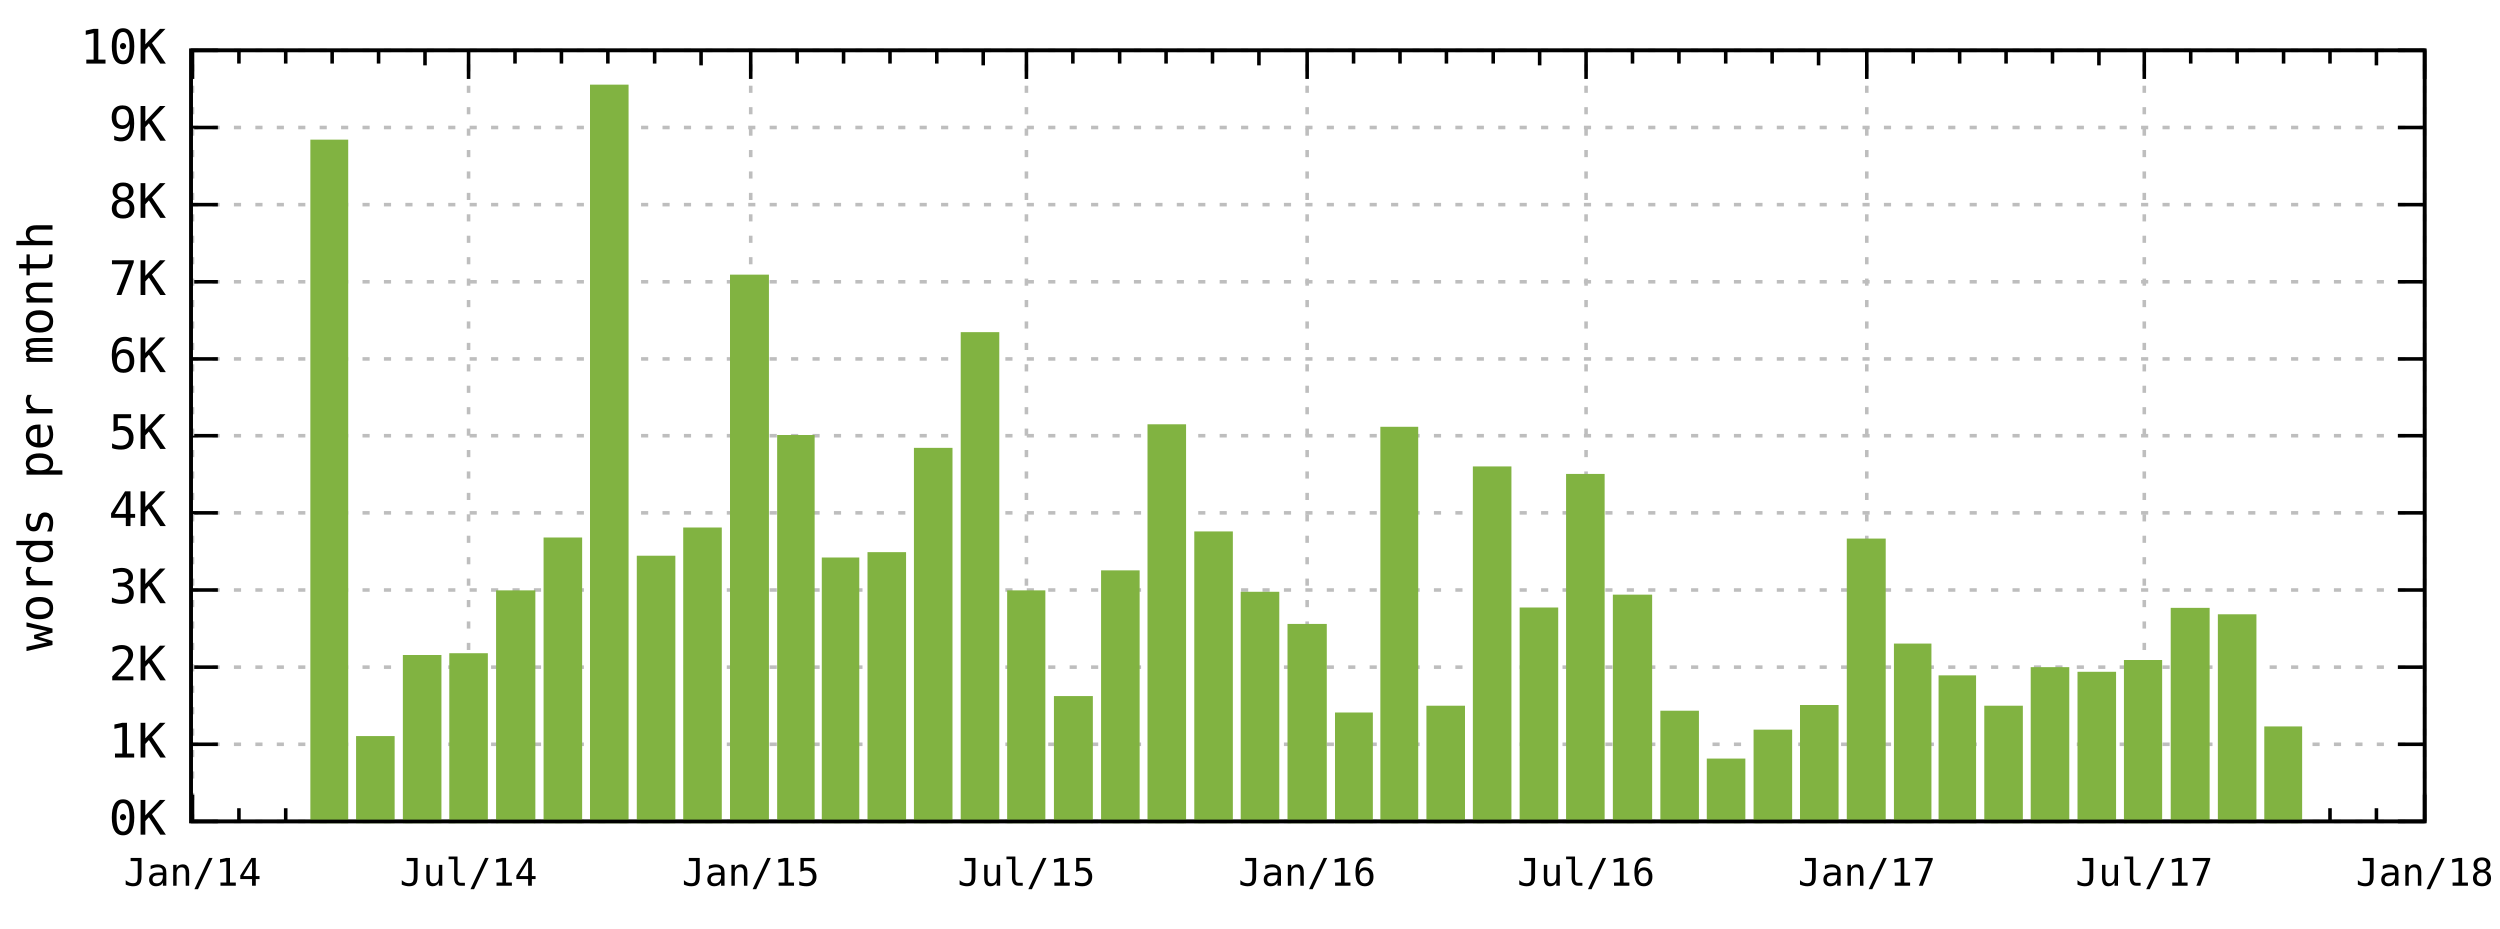
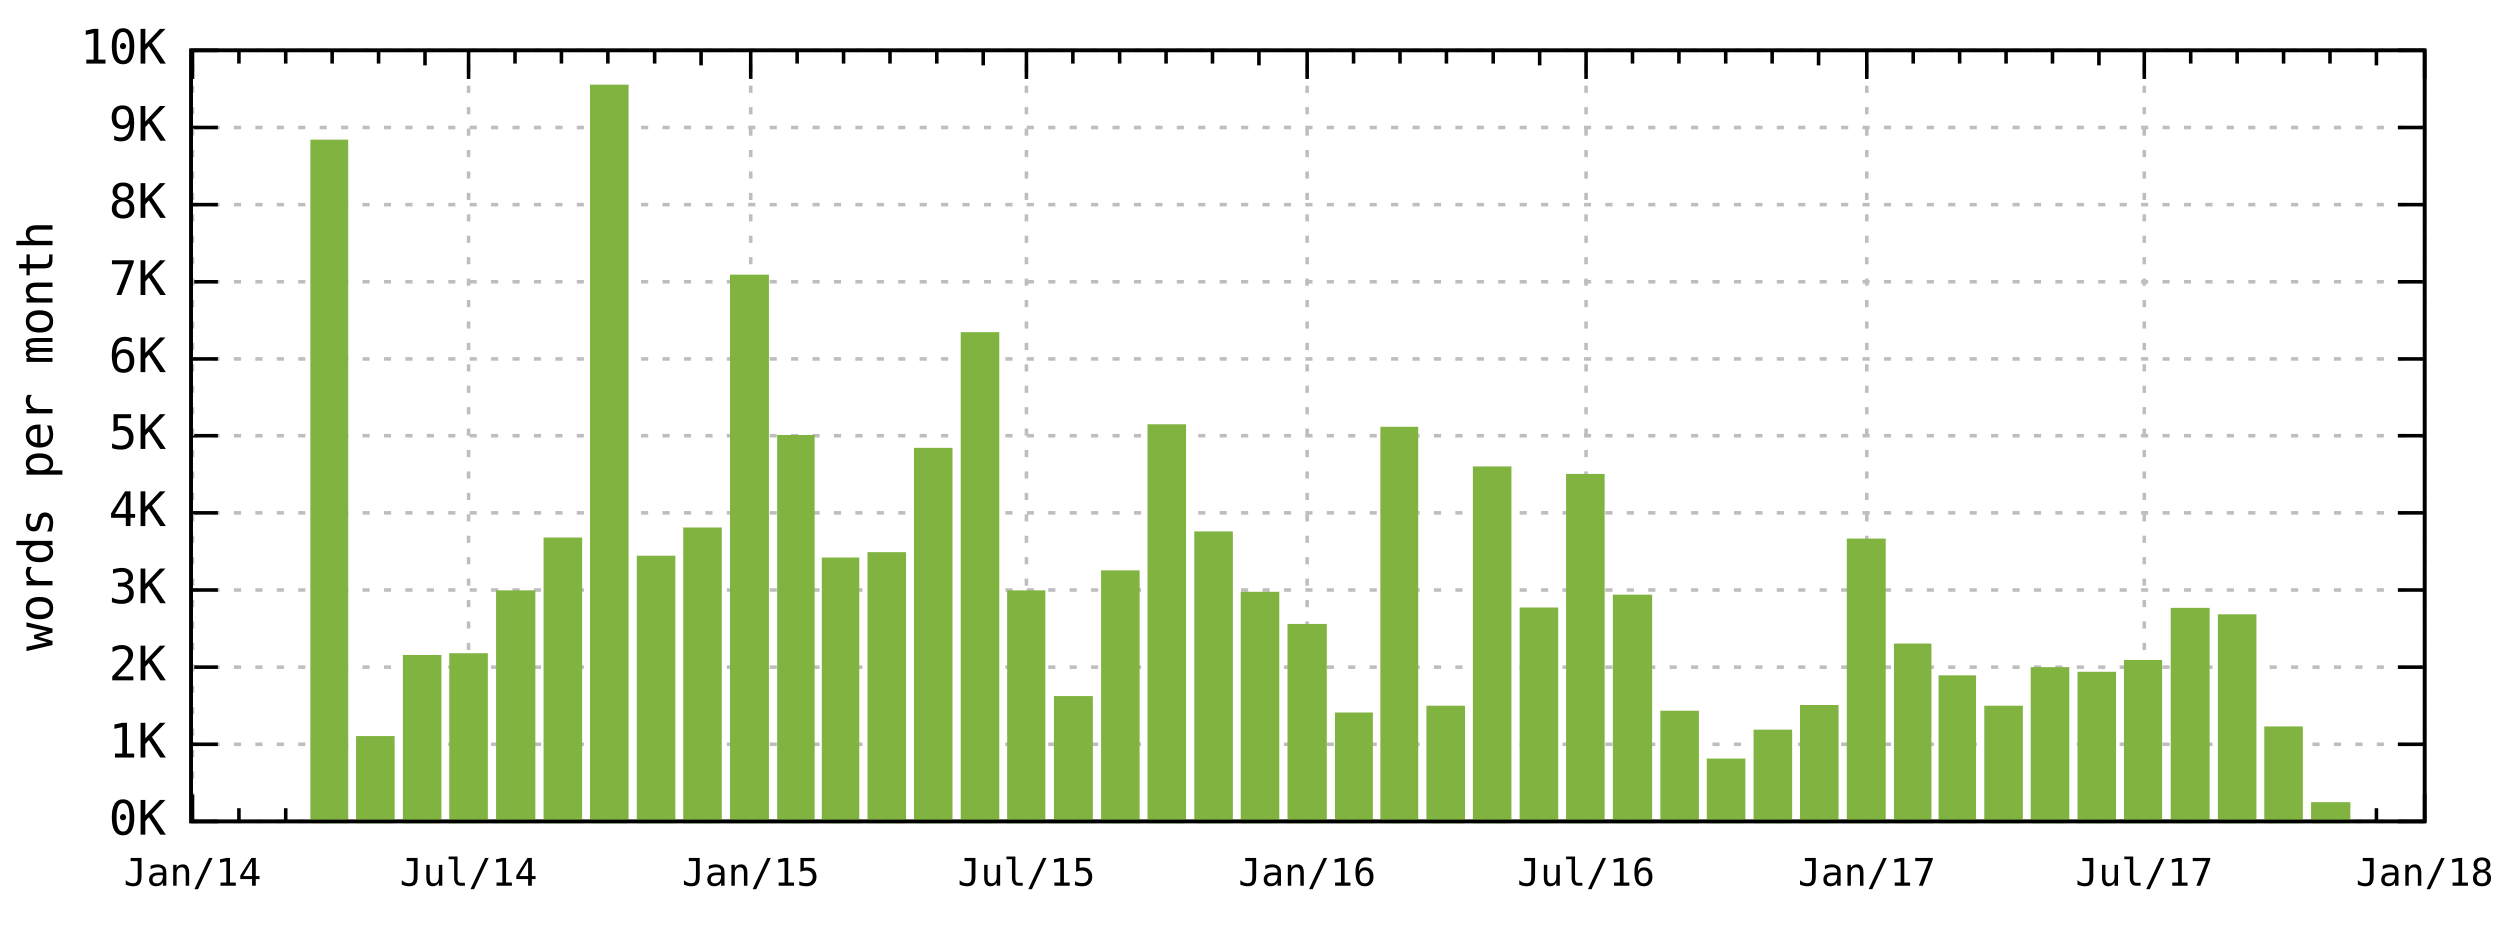
<svg xmlns="http://www.w3.org/2000/svg" xmlns:xlink="http://www.w3.org/1999/xlink" width="700" height="260" viewBox="0 0 700 260">
  <g id="gnuplot_canvas">
    <rect x="0" y="0" width="700" height="260" fill="none" />
    <defs>
      <circle id="gpDot" r="0.5" stroke-width="0.5" />
      <path id="gpPt0" stroke-width="0.267" stroke="currentColor" d="M-1,0 h2 M0,-1 v2" />
      <path id="gpPt1" stroke-width="0.267" stroke="currentColor" d="M-1,-1 L1,1 M1,-1 L-1,1" />
      <path id="gpPt2" stroke-width="0.267" stroke="currentColor" d="M-1,0 L1,0 M0,-1 L0,1 M-1,-1 L1,1 M-1,1 L1,-1" />
      <rect id="gpPt3" stroke-width="0.267" stroke="currentColor" x="-1" y="-1" width="2" height="2" />
      <rect id="gpPt4" stroke-width="0.267" stroke="currentColor" fill="currentColor" x="-1" y="-1" width="2" height="2" />
      <circle id="gpPt5" stroke-width="0.267" stroke="currentColor" cx="0" cy="0" r="1" />
      <use xlink:href="#gpPt5" id="gpPt6" fill="currentColor" stroke="none" />
      <path id="gpPt7" stroke-width="0.267" stroke="currentColor" d="M0,-1.33 L-1.33,0.67 L1.33,0.67 z" />
      <use xlink:href="#gpPt7" id="gpPt8" fill="currentColor" stroke="none" />
      <use xlink:href="#gpPt7" id="gpPt9" stroke="currentColor" transform="rotate(180)" />
      <use xlink:href="#gpPt9" id="gpPt10" fill="currentColor" stroke="none" />
      <use xlink:href="#gpPt3" id="gpPt11" stroke="currentColor" transform="rotate(45)" />
      <use xlink:href="#gpPt11" id="gpPt12" fill="currentColor" stroke="none" />
    </defs>
    <g style="fill:none; color:white; stroke:currentColor; stroke-width:1.00; stroke-linecap:butt; stroke-linejoin:miter">
</g>
    <g style="fill:none; color:black; stroke:currentColor; stroke-width:1.00; stroke-linecap:butt; stroke-linejoin:miter">
</g>
    <g style="fill:none; color:gray; stroke:currentColor; stroke-width:1.00; stroke-linecap:butt; stroke-linejoin:miter">
      <path stroke="rgb(190, 190, 190)" stroke-dasharray=" 2,4" class="gridline" d="M53.5,230.0 L678.9,230.0  h0.01" />
    </g>
    <g style="fill:none; color:black; stroke:currentColor; stroke-width:1.00; stroke-linecap:butt; stroke-linejoin:miter">
      <path stroke="black" d="M53.5,230.0 L61.0,230.0 M678.9,230.0 L671.4,230.0  h0.01" />
      <g transform="translate(46.5,233.7)" style="stroke:none; fill:rgb(0,0,0); font-family:monospace; font-size:10.00pt; text-anchor:end">
        <text>0K</text>
      </g>
    </g>
    <g style="fill:none; color:gray; stroke:currentColor; stroke-width:1.00; stroke-linecap:butt; stroke-linejoin:miter">
      <path stroke="rgb(190, 190, 190)" stroke-dasharray=" 2,4" class="gridline" d="M53.5,208.4 L678.9,208.4  h0.01" />
    </g>
    <g style="fill:none; color:black; stroke:currentColor; stroke-width:1.00; stroke-linecap:butt; stroke-linejoin:miter">
      <path stroke="black" d="M53.5,208.4 L61.0,208.4 M678.9,208.4 L671.4,208.4  h0.01" />
      <g transform="translate(46.5,212.1)" style="stroke:none; fill:rgb(0,0,0); font-family:monospace; font-size:10.00pt; text-anchor:end">
        <text>1K</text>
      </g>
    </g>
    <g style="fill:none; color:gray; stroke:currentColor; stroke-width:1.00; stroke-linecap:butt; stroke-linejoin:miter">
      <path stroke="rgb(190, 190, 190)" stroke-dasharray=" 2,4" class="gridline" d="M53.5,186.8 L678.9,186.8  h0.01" />
    </g>
    <g style="fill:none; color:black; stroke:currentColor; stroke-width:1.00; stroke-linecap:butt; stroke-linejoin:miter">
      <path stroke="black" d="M53.5,186.8 L61.0,186.8 M678.9,186.8 L671.4,186.8  h0.01" />
      <g transform="translate(46.5,190.5)" style="stroke:none; fill:rgb(0,0,0); font-family:monospace; font-size:10.00pt; text-anchor:end">
        <text>2K</text>
      </g>
    </g>
    <g style="fill:none; color:gray; stroke:currentColor; stroke-width:1.00; stroke-linecap:butt; stroke-linejoin:miter">
      <path stroke="rgb(190, 190, 190)" stroke-dasharray=" 2,4" class="gridline" d="M53.5,165.2 L678.9,165.2  h0.01" />
    </g>
    <g style="fill:none; color:black; stroke:currentColor; stroke-width:1.00; stroke-linecap:butt; stroke-linejoin:miter">
      <path stroke="black" d="M53.5,165.2 L61.0,165.2 M678.9,165.2 L671.4,165.2  h0.01" />
      <g transform="translate(46.5,168.9)" style="stroke:none; fill:rgb(0,0,0); font-family:monospace; font-size:10.00pt; text-anchor:end">
        <text>3K</text>
      </g>
    </g>
    <g style="fill:none; color:gray; stroke:currentColor; stroke-width:1.00; stroke-linecap:butt; stroke-linejoin:miter">
      <path stroke="rgb(190, 190, 190)" stroke-dasharray=" 2,4" class="gridline" d="M53.5,143.6 L678.9,143.6  h0.01" />
    </g>
    <g style="fill:none; color:black; stroke:currentColor; stroke-width:1.00; stroke-linecap:butt; stroke-linejoin:miter">
      <path stroke="black" d="M53.5,143.6 L61.0,143.6 M678.9,143.6 L671.4,143.6  h0.01" />
      <g transform="translate(46.5,147.3)" style="stroke:none; fill:rgb(0,0,0); font-family:monospace; font-size:10.00pt; text-anchor:end">
        <text>4K</text>
      </g>
    </g>
    <g style="fill:none; color:gray; stroke:currentColor; stroke-width:1.00; stroke-linecap:butt; stroke-linejoin:miter">
      <path stroke="rgb(190, 190, 190)" stroke-dasharray=" 2,4" class="gridline" d="M53.5,122.0 L678.9,122.0  h0.01" />
    </g>
    <g style="fill:none; color:black; stroke:currentColor; stroke-width:1.00; stroke-linecap:butt; stroke-linejoin:miter">
      <path stroke="black" d="M53.5,122.0 L61.0,122.0 M678.9,122.0 L671.4,122.0  h0.01" />
      <g transform="translate(46.5,125.7)" style="stroke:none; fill:rgb(0,0,0); font-family:monospace; font-size:10.00pt; text-anchor:end">
        <text>5K</text>
      </g>
    </g>
    <g style="fill:none; color:gray; stroke:currentColor; stroke-width:1.00; stroke-linecap:butt; stroke-linejoin:miter">
      <path stroke="rgb(190, 190, 190)" stroke-dasharray=" 2,4" class="gridline" d="M53.5,100.5 L678.9,100.5  h0.01" />
    </g>
    <g style="fill:none; color:black; stroke:currentColor; stroke-width:1.00; stroke-linecap:butt; stroke-linejoin:miter">
      <path stroke="black" d="M53.5,100.5 L61.0,100.5 M678.9,100.5 L671.4,100.5  h0.01" />
      <g transform="translate(46.5,104.2)" style="stroke:none; fill:rgb(0,0,0); font-family:monospace; font-size:10.00pt; text-anchor:end">
        <text>6K</text>
      </g>
    </g>
    <g style="fill:none; color:gray; stroke:currentColor; stroke-width:1.00; stroke-linecap:butt; stroke-linejoin:miter">
      <path stroke="rgb(190, 190, 190)" stroke-dasharray=" 2,4" class="gridline" d="M53.5,78.9 L678.9,78.9  h0.01" />
    </g>
    <g style="fill:none; color:black; stroke:currentColor; stroke-width:1.00; stroke-linecap:butt; stroke-linejoin:miter">
      <path stroke="black" d="M53.5,78.9 L61.0,78.9 M678.9,78.9 L671.4,78.9  h0.01" />
      <g transform="translate(46.5,82.6)" style="stroke:none; fill:rgb(0,0,0); font-family:monospace; font-size:10.00pt; text-anchor:end">
        <text>7K</text>
      </g>
    </g>
    <g style="fill:none; color:gray; stroke:currentColor; stroke-width:1.00; stroke-linecap:butt; stroke-linejoin:miter">
      <path stroke="rgb(190, 190, 190)" stroke-dasharray=" 2,4" class="gridline" d="M53.5,57.3 L678.9,57.3  h0.01" />
    </g>
    <g style="fill:none; color:black; stroke:currentColor; stroke-width:1.00; stroke-linecap:butt; stroke-linejoin:miter">
      <path stroke="black" d="M53.5,57.3 L61.0,57.3 M678.9,57.3 L671.4,57.3  h0.01" />
      <g transform="translate(46.5,61.0)" style="stroke:none; fill:rgb(0,0,0); font-family:monospace; font-size:10.00pt; text-anchor:end">
        <text>8K</text>
      </g>
    </g>
    <g style="fill:none; color:gray; stroke:currentColor; stroke-width:1.00; stroke-linecap:butt; stroke-linejoin:miter">
      <path stroke="rgb(190, 190, 190)" stroke-dasharray=" 2,4" class="gridline" d="M53.5,35.7 L678.9,35.7  h0.01" />
    </g>
    <g style="fill:none; color:black; stroke:currentColor; stroke-width:1.00; stroke-linecap:butt; stroke-linejoin:miter">
      <path stroke="black" d="M53.5,35.7 L61.0,35.7 M678.9,35.7 L671.4,35.7  h0.01" />
      <g transform="translate(46.5,39.4)" style="stroke:none; fill:rgb(0,0,0); font-family:monospace; font-size:10.00pt; text-anchor:end">
        <text>9K</text>
      </g>
    </g>
    <g style="fill:none; color:gray; stroke:currentColor; stroke-width:1.00; stroke-linecap:butt; stroke-linejoin:miter">
      <path stroke="rgb(190, 190, 190)" stroke-dasharray=" 2,4" class="gridline" d="M53.5,14.1 L678.9,14.1  h0.01" />
    </g>
    <g style="fill:none; color:black; stroke:currentColor; stroke-width:1.00; stroke-linecap:butt; stroke-linejoin:miter">
      <path stroke="black" d="M53.5,14.1 L61.0,14.1 M678.9,14.1 L671.4,14.1  h0.01" />
      <g transform="translate(46.5,17.8)" style="stroke:none; fill:rgb(0,0,0); font-family:monospace; font-size:10.00pt; text-anchor:end">
        <text>10K</text>
      </g>
    </g>
    <g style="fill:none; color:gray; stroke:currentColor; stroke-width:1.00; stroke-linecap:butt; stroke-linejoin:miter">
      <path stroke="rgb(190, 190, 190)" stroke-dasharray=" 2,4" class="gridline" d="M53.9,230.0 L53.9,14.1  h0.01" />
    </g>
    <g style="fill:none; color:black; stroke:currentColor; stroke-width:1.00; stroke-linecap:butt; stroke-linejoin:miter">
      <path stroke="black" d="M53.9,230.0 L53.9,222.5 M53.9,14.1 L53.9,21.6  h0.01" />
      <g transform="translate(53.9,248.0)" style="stroke:none; fill:rgb(0,0,0); font-family:monospace; font-size:8.00pt; text-anchor:middle">
        <text>Jan/14</text>
      </g>
      <path stroke="black" d="M66.9,230.0 L66.9,226.3 M66.9,14.1 L66.9,17.8 M80.0,230.0 L80.0,226.3 M80.0,14.1 L80.0,17.8    M93.0,230.0 L93.0,226.3 M93.0,14.1 L93.0,17.8 M106.0,230.0 L106.0,226.3 M106.0,14.1 L106.0,17.8    M119.0,230.0 L119.0,226.3 M119.0,14.1 L119.0,17.8  h0.01" />
    </g>
    <g style="fill:none; color:gray; stroke:currentColor; stroke-width:1.00; stroke-linecap:butt; stroke-linejoin:miter">
      <path stroke="rgb(190, 190, 190)" stroke-dasharray=" 2,4" class="gridline" d="M131.2,230.0 L131.2,14.1  h0.01" />
    </g>
    <g style="fill:none; color:black; stroke:currentColor; stroke-width:1.00; stroke-linecap:butt; stroke-linejoin:miter">
      <path stroke="black" d="M131.2,230.0 L131.2,222.5 M131.2,14.1 L131.2,21.6  h0.01" />
      <g transform="translate(131.2,248.0)" style="stroke:none; fill:rgb(0,0,0); font-family:monospace; font-size:8.00pt; text-anchor:middle">
        <text>Jul/14</text>
      </g>
      <path stroke="black" d="M144.2,230.0 L144.2,226.3 M144.2,14.1 L144.2,17.8 M157.2,230.0 L157.2,226.3 M157.2,14.1 L157.2,17.8    M170.2,230.0 L170.2,226.3 M170.2,14.1 L170.2,17.8 M183.3,230.0 L183.3,226.3 M183.3,14.1 L183.3,17.8    M196.3,230.0 L196.3,226.3 M196.3,14.1 L196.3,17.8  h0.01" />
    </g>
    <g style="fill:none; color:gray; stroke:currentColor; stroke-width:1.00; stroke-linecap:butt; stroke-linejoin:miter">
      <path stroke="rgb(190, 190, 190)" stroke-dasharray=" 2,4" class="gridline" d="M210.2,230.0 L210.2,14.1  h0.01" />
    </g>
    <g style="fill:none; color:black; stroke:currentColor; stroke-width:1.00; stroke-linecap:butt; stroke-linejoin:miter">
      <path stroke="black" d="M210.2,230.0 L210.2,222.5 M210.2,14.1 L210.2,21.6  h0.01" />
      <g transform="translate(210.2,248.0)" style="stroke:none; fill:rgb(0,0,0); font-family:monospace; font-size:8.00pt; text-anchor:middle">
        <text>Jan/15</text>
      </g>
      <path stroke="black" d="M223.2,230.0 L223.2,226.3 M223.2,14.1 L223.2,17.8 M236.2,230.0 L236.2,226.3 M236.2,14.1 L236.2,17.8    M249.2,230.0 L249.2,226.3 M249.2,14.1 L249.2,17.8 M262.3,230.0 L262.3,226.3 M262.3,14.1 L262.3,17.8    M275.3,230.0 L275.3,226.3 M275.3,14.1 L275.3,17.8  h0.01" />
    </g>
    <g style="fill:none; color:gray; stroke:currentColor; stroke-width:1.00; stroke-linecap:butt; stroke-linejoin:miter">
      <path stroke="rgb(190, 190, 190)" stroke-dasharray=" 2,4" class="gridline" d="M287.4,230.0 L287.4,14.1  h0.01" />
    </g>
    <g style="fill:none; color:black; stroke:currentColor; stroke-width:1.00; stroke-linecap:butt; stroke-linejoin:miter">
      <path stroke="black" d="M287.4,230.0 L287.4,222.5 M287.4,14.1 L287.4,21.6  h0.01" />
      <g transform="translate(287.4,248.0)" style="stroke:none; fill:rgb(0,0,0); font-family:monospace; font-size:8.00pt; text-anchor:middle">
        <text>Jul/15</text>
      </g>
      <path stroke="black" d="M300.4,230.0 L300.4,226.3 M300.4,14.1 L300.4,17.8 M313.5,230.0 L313.5,226.3 M313.5,14.1 L313.5,17.8    M326.5,230.0 L326.5,226.3 M326.5,14.1 L326.5,17.8 M339.5,230.0 L339.5,226.3 M339.5,14.1 L339.5,17.8    M352.5,230.0 L352.5,226.3 M352.5,14.1 L352.5,17.8  h0.01" />
    </g>
    <g style="fill:none; color:gray; stroke:currentColor; stroke-width:1.00; stroke-linecap:butt; stroke-linejoin:miter">
      <path stroke="rgb(190, 190, 190)" stroke-dasharray=" 2,4" class="gridline" d="M366.0,230.0 L366.0,14.1  h0.01" />
    </g>
    <g style="fill:none; color:black; stroke:currentColor; stroke-width:1.00; stroke-linecap:butt; stroke-linejoin:miter">
      <path stroke="black" d="M366.0,230.0 L366.0,222.5 M366.0,14.1 L366.0,21.6  h0.01" />
      <g transform="translate(366.0,248.0)" style="stroke:none; fill:rgb(0,0,0); font-family:monospace; font-size:8.00pt; text-anchor:middle">
        <text>Jan/16</text>
      </g>
      <path stroke="black" d="M379.0,230.0 L379.0,226.3 M379.0,14.1 L379.0,17.8 M392.0,230.0 L392.0,226.3 M392.0,14.1 L392.0,17.8    M405.0,230.0 L405.0,226.3 M405.0,14.1 L405.0,17.8 M418.1,230.0 L418.1,226.3 M418.1,14.1 L418.1,17.8    M431.1,230.0 L431.1,226.3 M431.1,14.1 L431.1,17.8  h0.01" />
    </g>
    <g style="fill:none; color:gray; stroke:currentColor; stroke-width:1.00; stroke-linecap:butt; stroke-linejoin:miter">
      <path stroke="rgb(190, 190, 190)" stroke-dasharray=" 2,4" class="gridline" d="M444.1,230.0 L444.1,14.1  h0.01" />
    </g>
    <g style="fill:none; color:black; stroke:currentColor; stroke-width:1.00; stroke-linecap:butt; stroke-linejoin:miter">
      <path stroke="black" d="M444.1,230.0 L444.1,222.5 M444.1,14.1 L444.1,21.6  h0.01" />
      <g transform="translate(444.1,248.0)" style="stroke:none; fill:rgb(0,0,0); font-family:monospace; font-size:8.00pt; text-anchor:middle">
        <text>Jul/16</text>
      </g>
      <path stroke="black" d="M457.1,230.0 L457.1,226.3 M457.1,14.1 L457.1,17.8 M470.1,230.0 L470.1,226.3 M470.1,14.1 L470.1,17.8    M483.2,230.0 L483.2,226.3 M483.2,14.1 L483.2,17.8 M496.2,230.0 L496.2,226.3 M496.2,14.1 L496.2,17.8    M509.2,230.0 L509.2,226.3 M509.2,14.1 L509.2,17.8  h0.01" />
    </g>
    <g style="fill:none; color:gray; stroke:currentColor; stroke-width:1.00; stroke-linecap:butt; stroke-linejoin:miter">
      <path stroke="rgb(190, 190, 190)" stroke-dasharray=" 2,4" class="gridline" d="M522.7,230.0 L522.7,14.1  h0.01" />
    </g>
    <g style="fill:none; color:black; stroke:currentColor; stroke-width:1.00; stroke-linecap:butt; stroke-linejoin:miter">
      <path stroke="black" d="M522.7,230.0 L522.7,222.5 M522.7,14.1 L522.7,21.6  h0.01" />
      <g transform="translate(522.7,248.0)" style="stroke:none; fill:rgb(0,0,0); font-family:monospace; font-size:8.00pt; text-anchor:middle">
        <text>Jan/17</text>
      </g>
      <path stroke="black" d="M535.7,230.0 L535.7,226.3 M535.7,14.1 L535.7,17.8 M548.7,230.0 L548.7,226.3 M548.7,14.1 L548.7,17.8    M561.7,230.0 L561.7,226.3 M561.7,14.1 L561.7,17.8 M574.7,230.0 L574.7,226.3 M574.7,14.1 L574.7,17.8    M587.7,230.0 L587.7,226.3 M587.7,14.1 L587.7,17.8  h0.01" />
    </g>
    <g style="fill:none; color:gray; stroke:currentColor; stroke-width:1.00; stroke-linecap:butt; stroke-linejoin:miter">
      <path stroke="rgb(190, 190, 190)" stroke-dasharray=" 2,4" class="gridline" d="M600.4,230.0 L600.4,14.1  h0.01" />
    </g>
    <g style="fill:none; color:black; stroke:currentColor; stroke-width:1.00; stroke-linecap:butt; stroke-linejoin:miter">
      <path stroke="black" d="M600.4,230.0 L600.4,222.5 M600.4,14.1 L600.4,21.6  h0.01" />
      <g transform="translate(600.4,248.0)" style="stroke:none; fill:rgb(0,0,0); font-family:monospace; font-size:8.00pt; text-anchor:middle">
        <text>Jul/17</text>
      </g>
      <path stroke="black" d="M613.4,230.0 L613.4,226.3 M613.4,14.1 L613.4,17.8 M626.4,230.0 L626.4,226.3 M626.4,14.1 L626.4,17.8    M639.4,230.0 L639.4,226.3 M639.4,14.1 L639.4,17.8 M652.4,230.0 L652.4,226.3 M652.4,14.1 L652.4,17.8    M665.4,230.0 L665.4,226.3 M665.4,14.1 L665.4,17.8  h0.01" />
    </g>
    <g style="fill:none; color:gray; stroke:currentColor; stroke-width:1.00; stroke-linecap:butt; stroke-linejoin:miter">
      <path stroke="rgb(190, 190, 190)" stroke-dasharray=" 2,4" class="gridline" d="M678.9,230.0 L678.9,14.1  h0.01" />
    </g>
    <g style="fill:none; color:black; stroke:currentColor; stroke-width:1.00; stroke-linecap:butt; stroke-linejoin:miter">
      <path stroke="black" d="M678.9,230.0 L678.9,222.5 M678.9,14.1 L678.9,21.6  h0.01" />
      <g transform="translate(678.9,248.0)" style="stroke:none; fill:rgb(0,0,0); font-family:monospace; font-size:8.00pt; text-anchor:middle">
        <text>Jan/18</text>
      </g>
      <path stroke="black" d="M53.5,14.1 L53.5,230.0 L678.9,230.0 L678.9,14.1 L53.5,14.1 Z  h0.01" />
      <g transform="translate(14.7,122.1) rotate(270)" style="stroke:none; fill:rgb(0,0,0); font-family:monospace; font-size:10.00pt; text-anchor:middle">
        <text>words per month</text>
      </g>
    </g>
    <g id="gnuplot_plot_1">
      <g style="fill:none; color:red; stroke:currentColor; stroke-width:1.00; stroke-linecap:butt; stroke-linejoin:miter">
        <g style="stroke:none; shape-rendering:crispEdges">
          <polygon fill="rgb(129, 179,  65)" points="87.4,230.0 97.1,230.0 97.1,39.5 87.4,39.5 " />
        </g>
        <path stroke="rgb(129, 179,  65)" d="M87.4,230.0 L87.4,39.6 L97.0,39.6 L97.0,230.0 L87.4,230.0 Z  h0.01" />
        <g style="stroke:none; shape-rendering:crispEdges">
          <polygon fill="rgb(129, 179,  65)" points="100.2,230.0 110.1,230.0 110.1,206.5 100.2,206.5 " />
        </g>
        <path stroke="rgb(129, 179,  65)" d="M100.2,230.0 L100.2,206.6 L110.0,206.6 L110.0,230.0 L100.2,230.0 Z  h0.01" />
        <g style="stroke:none; shape-rendering:crispEdges">
          <polygon fill="rgb(129, 179,  65)" points="113.3,230.0 123.2,230.0 123.2,183.8 113.3,183.8 " />
        </g>
        <path stroke="rgb(129, 179,  65)" d="M113.3,230.0 L113.3,183.9 L123.1,183.9 L123.1,230.0 L113.3,230.0 Z  h0.01" />
        <g style="stroke:none; shape-rendering:crispEdges">
          <polygon fill="rgb(129, 179,  65)" points="126.3,230.0 136.2,230.0 136.2,183.3 126.3,183.3 " />
        </g>
        <path stroke="rgb(129, 179,  65)" d="M126.3,230.0 L126.3,183.4 L136.1,183.4 L136.1,230.0 L126.3,230.0 Z  h0.01" />
        <g style="stroke:none; shape-rendering:crispEdges">
          <polygon fill="rgb(129, 179,  65)" points="139.4,230.0 149.5,230.0 149.5,165.7 139.4,165.7 " />
        </g>
        <path stroke="rgb(129, 179,  65)" d="M139.4,230.0 L139.4,165.8 L149.4,165.8 L149.4,230.0 L139.4,230.0 Z  h0.01" />
        <g style="stroke:none; shape-rendering:crispEdges">
          <polygon fill="rgb(129, 179,  65)" points="152.7,230.0 162.6,230.0 162.6,150.9 152.7,150.9 " />
        </g>
        <path stroke="rgb(129, 179,  65)" d="M152.7,230.0 L152.7,151.0 L162.5,151.0 L162.5,230.0 L152.7,230.0 Z  h0.01" />
        <g style="stroke:none; shape-rendering:crispEdges">
          <polygon fill="rgb(129, 179,  65)" points="165.7,230.0 175.6,230.0 175.6,24.1 165.7,24.1 " />
        </g>
        <path stroke="rgb(129, 179,  65)" d="M165.7,230.0 L165.7,24.2 L175.5,24.2 L175.5,230.0 L165.7,230.0 Z  h0.01" />
        <g style="stroke:none; shape-rendering:crispEdges">
          <polygon fill="rgb(129, 179,  65)" points="178.8,230.0 188.7,230.0 188.7,156.0 178.8,156.0 " />
        </g>
        <path stroke="rgb(129, 179,  65)" d="M178.8,230.0 L178.8,156.1 L188.6,156.1 L188.6,230.0 L178.8,230.0 Z  h0.01" />
        <g style="stroke:none; shape-rendering:crispEdges">
          <polygon fill="rgb(129, 179,  65)" points="191.8,230.0 201.7,230.0 201.7,148.1 191.8,148.1 " />
        </g>
        <path stroke="rgb(129, 179,  65)" d="M191.8,230.0 L191.8,148.2 L201.6,148.2 L201.6,230.0 L191.8,230.0 Z  h0.01" />
        <g style="stroke:none; shape-rendering:crispEdges">
          <polygon fill="rgb(129, 179,  65)" points="204.9,230.0 214.9,230.0 214.9,77.3 204.9,77.3 " />
        </g>
        <path stroke="rgb(129, 179,  65)" d="M204.9,230.0 L204.9,77.4 L214.8,77.4 L214.8,230.0 L204.9,230.0 Z  h0.01" />
        <g style="stroke:none; shape-rendering:crispEdges">
          <polygon fill="rgb(129, 179,  65)" points="218.1,230.0 227.7,230.0 227.7,122.2 218.1,122.2 " />
        </g>
        <path stroke="rgb(129, 179,  65)" d="M218.1,230.0 L218.1,122.3 L227.6,122.3 L227.6,230.0 L218.1,230.0 Z  h0.01" />
        <g style="stroke:none; shape-rendering:crispEdges">
          <polygon fill="rgb(129, 179,  65)" points="230.6,230.0 240.2,230.0 240.2,156.5 230.6,156.5 " />
        </g>
        <path stroke="rgb(129, 179,  65)" d="M230.6,230.0 L230.6,156.6 L240.1,156.6 L240.1,230.0 L230.6,230.0 Z  h0.01" />
        <g style="stroke:none; shape-rendering:crispEdges">
          <polygon fill="rgb(129, 179,  65)" points="243.4,230.0 253.3,230.0 253.3,155.0 243.4,155.0 " />
        </g>
        <path stroke="rgb(129, 179,  65)" d="M243.4,230.0 L243.4,155.1 L253.2,155.1 L253.2,230.0 L243.4,230.0 Z  h0.01" />
        <g style="stroke:none; shape-rendering:crispEdges">
          <polygon fill="rgb(129, 179,  65)" points="256.4,230.0 266.3,230.0 266.3,125.8 256.4,125.8 " />
        </g>
        <path stroke="rgb(129, 179,  65)" d="M256.4,230.0 L256.4,125.9 L266.2,125.9 L266.2,230.0 L256.4,230.0 Z  h0.01" />
        <g style="stroke:none; shape-rendering:crispEdges">
          <polygon fill="rgb(129, 179,  65)" points="269.5,230.0 279.4,230.0 279.4,93.4 269.5,93.4 " />
        </g>
        <path stroke="rgb(129, 179,  65)" d="M269.5,230.0 L269.5,93.5 L279.3,93.5 L279.3,230.0 L269.5,230.0 Z  h0.01" />
        <g style="stroke:none; shape-rendering:crispEdges">
          <polygon fill="rgb(129, 179,  65)" points="282.5,230.0 292.3,230.0 292.3,165.7 282.5,165.7 " />
        </g>
        <path stroke="rgb(129, 179,  65)" d="M282.5,230.0 L282.5,165.8 L292.2,165.8 L292.2,230.0 L282.5,230.0 Z  h0.01" />
        <g style="stroke:none; shape-rendering:crispEdges">
          <polygon fill="rgb(129, 179,  65)" points="295.6,230.0 305.6,230.0 305.6,195.3 295.6,195.3 " />
        </g>
        <path stroke="rgb(129, 179,  65)" d="M295.6,230.0 L295.6,195.4 L305.5,195.4 L305.5,230.0 L295.6,230.0 Z  h0.01" />
        <g style="stroke:none; shape-rendering:crispEdges">
          <polygon fill="rgb(129, 179,  65)" points="308.8,230.0 318.7,230.0 318.7,160.1 308.8,160.1 " />
        </g>
        <path stroke="rgb(129, 179,  65)" d="M308.8,230.0 L308.8,160.2 L318.6,160.2 L318.6,230.0 L308.8,230.0 Z  h0.01" />
        <g style="stroke:none; shape-rendering:crispEdges">
          <polygon fill="rgb(129, 179,  65)" points="321.8,230.0 331.7,230.0 331.7,119.2 321.8,119.2 " />
        </g>
        <path stroke="rgb(129, 179,  65)" d="M321.8,230.0 L321.8,119.3 L331.6,119.3 L331.6,230.0 L321.8,230.0 Z  h0.01" />
        <g style="stroke:none; shape-rendering:crispEdges">
          <polygon fill="rgb(129, 179,  65)" points="334.9,230.0 344.8,230.0 344.8,149.2 334.9,149.2 " />
        </g>
        <path stroke="rgb(129, 179,  65)" d="M334.9,230.0 L334.9,149.3 L344.7,149.3 L344.7,230.0 L334.9,230.0 Z  h0.01" />
        <g style="stroke:none; shape-rendering:crispEdges">
          <polygon fill="rgb(129, 179,  65)" points="347.9,230.0 357.8,230.0 357.8,166.1 347.9,166.1 " />
        </g>
        <path stroke="rgb(129, 179,  65)" d="M347.9,230.0 L347.9,166.2 L357.7,166.2 L357.7,230.0 L347.9,230.0 Z  h0.01" />
        <g style="stroke:none; shape-rendering:crispEdges">
          <polygon fill="rgb(129, 179,  65)" points="361.0,230.0 371.1,230.0 371.1,175.1 361.0,175.1 " />
        </g>
        <path stroke="rgb(129, 179,  65)" d="M361.0,230.0 L361.0,175.2 L371.0,175.2 L371.0,230.0 L361.0,230.0 Z  h0.01" />
        <g style="stroke:none; shape-rendering:crispEdges">
          <polygon fill="rgb(129, 179,  65)" points="374.3,230.0 384.0,230.0 384.0,199.9 374.3,199.9 " />
        </g>
        <path stroke="rgb(129, 179,  65)" d="M374.3,230.0 L374.3,200.0 L383.9,200.0 L383.9,230.0 L374.3,230.0 Z  h0.01" />
        <g style="stroke:none; shape-rendering:crispEdges">
          <polygon fill="rgb(129, 179,  65)" points="387.0,230.0 396.7,230.0 396.7,119.9 387.0,119.9 " />
        </g>
        <path stroke="rgb(129, 179,  65)" d="M387.0,230.0 L387.0,120.0 L396.6,120.0 L396.6,230.0 L387.0,230.0 Z  h0.01" />
        <g style="stroke:none; shape-rendering:crispEdges">
          <polygon fill="rgb(129, 179,  65)" points="399.9,230.0 409.8,230.0 409.8,198.0 399.9,198.0 " />
        </g>
        <path stroke="rgb(129, 179,  65)" d="M399.9,230.0 L399.9,198.1 L409.7,198.1 L409.7,230.0 L399.9,230.0 Z  h0.01" />
        <g style="stroke:none; shape-rendering:crispEdges">
          <polygon fill="rgb(129, 179,  65)" points="412.9,230.0 422.8,230.0 422.8,131.0 412.9,131.0 " />
        </g>
        <path stroke="rgb(129, 179,  65)" d="M412.9,230.0 L412.9,131.1 L422.7,131.1 L422.7,230.0 L412.9,230.0 Z  h0.01" />
        <g style="stroke:none; shape-rendering:crispEdges">
          <polygon fill="rgb(129, 179,  65)" points="426.0,230.0 435.9,230.0 435.9,170.5 426.0,170.5 " />
        </g>
        <path stroke="rgb(129, 179,  65)" d="M426.0,230.0 L426.0,170.6 L435.8,170.6 L435.8,230.0 L426.0,230.0 Z  h0.01" />
        <g style="stroke:none; shape-rendering:crispEdges">
          <polygon fill="rgb(129, 179,  65)" points="439.0,230.0 448.9,230.0 448.9,133.1 439.0,133.1 " />
        </g>
        <path stroke="rgb(129, 179,  65)" d="M439.0,230.0 L439.0,133.2 L448.8,133.2 L448.8,230.0 L439.0,230.0 Z  h0.01" />
        <g style="stroke:none; shape-rendering:crispEdges">
          <polygon fill="rgb(129, 179,  65)" points="452.1,230.0 462.2,230.0 462.2,166.9 452.1,166.9 " />
        </g>
        <path stroke="rgb(129, 179,  65)" d="M452.1,230.0 L452.1,167.0 L462.1,167.0 L462.1,230.0 L452.1,230.0 Z  h0.01" />
        <g style="stroke:none; shape-rendering:crispEdges">
          <polygon fill="rgb(129, 179,  65)" points="465.4,230.0 475.3,230.0 475.3,199.4 465.4,199.4 " />
        </g>
        <path stroke="rgb(129, 179,  65)" d="M465.4,230.0 L465.4,199.5 L475.2,199.5 L475.2,230.0 L465.4,230.0 Z  h0.01" />
        <g style="stroke:none; shape-rendering:crispEdges">
          <polygon fill="rgb(129, 179,  65)" points="478.4,230.0 488.3,230.0 488.3,212.8 478.4,212.8 " />
        </g>
        <path stroke="rgb(129, 179,  65)" d="M478.4,230.0 L478.4,212.9 L488.2,212.9 L488.2,230.0 L478.4,230.0 Z  h0.01" />
        <g style="stroke:none; shape-rendering:crispEdges">
          <polygon fill="rgb(129, 179,  65)" points="491.5,230.0 501.4,230.0 501.4,204.7 491.5,204.7 " />
        </g>
        <path stroke="rgb(129, 179,  65)" d="M491.5,230.0 L491.5,204.8 L501.3,204.8 L501.3,230.0 L491.5,230.0 Z  h0.01" />
        <g style="stroke:none; shape-rendering:crispEdges">
          <polygon fill="rgb(129, 179,  65)" points="504.5,230.0 514.4,230.0 514.4,197.8 504.5,197.8 " />
        </g>
        <path stroke="rgb(129, 179,  65)" d="M504.5,230.0 L504.5,197.9 L514.3,197.9 L514.3,230.0 L504.5,230.0 Z  h0.01" />
        <g style="stroke:none; shape-rendering:crispEdges">
          <polygon fill="rgb(129, 179,  65)" points="517.6,230.0 527.6,230.0 527.6,151.2 517.6,151.2 " />
        </g>
        <path stroke="rgb(129, 179,  65)" d="M517.6,230.0 L517.6,151.3 L527.5,151.3 L527.5,230.0 L517.6,230.0 Z  h0.01" />
        <g style="stroke:none; shape-rendering:crispEdges">
          <polygon fill="rgb(129, 179,  65)" points="530.8,230.0 540.4,230.0 540.4,180.6 530.8,180.6 " />
        </g>
        <path stroke="rgb(129, 179,  65)" d="M530.8,230.0 L530.8,180.7 L540.3,180.7 L540.3,230.0 L530.8,230.0 Z  h0.01" />
        <g style="stroke:none; shape-rendering:crispEdges">
          <polygon fill="rgb(129, 179,  65)" points="543.3,230.0 552.9,230.0 552.9,189.5 543.3,189.5 " />
        </g>
        <path stroke="rgb(129, 179,  65)" d="M543.3,230.0 L543.3,189.6 L552.8,189.6 L552.8,230.0 L543.3,230.0 Z  h0.01" />
        <g style="stroke:none; shape-rendering:crispEdges">
          <polygon fill="rgb(129, 179,  65)" points="556.1,230.0 566.0,230.0 566.0,198.0 556.1,198.0 " />
        </g>
        <path stroke="rgb(129, 179,  65)" d="M556.1,230.0 L556.1,198.1 L565.9,198.1 L565.9,230.0 L556.1,230.0 Z  h0.01" />
        <g style="stroke:none; shape-rendering:crispEdges">
          <polygon fill="rgb(129, 179,  65)" points="569.1,230.0 579.0,230.0 579.0,187.2 569.1,187.2 " />
        </g>
        <path stroke="rgb(129, 179,  65)" d="M569.1,230.0 L569.1,187.3 L578.9,187.3 L578.9,230.0 L569.1,230.0 Z  h0.01" />
        <g style="stroke:none; shape-rendering:crispEdges">
          <polygon fill="rgb(129, 179,  65)" points="582.2,230.0 592.1,230.0 592.1,188.5 582.2,188.5 " />
        </g>
        <path stroke="rgb(129, 179,  65)" d="M582.2,230.0 L582.2,188.6 L592.0,188.6 L592.0,230.0 L582.2,230.0 Z  h0.01" />
        <g style="stroke:none; shape-rendering:crispEdges">
          <polygon fill="rgb(129, 179,  65)" points="595.2,230.0 605.0,230.0 605.0,185.2 595.2,185.2 " />
        </g>
        <path stroke="rgb(129, 179,  65)" d="M595.2,230.0 L595.2,185.3 L604.9,185.3 L604.9,230.0 L595.2,230.0 Z  h0.01" />
        <g style="stroke:none; shape-rendering:crispEdges">
          <polygon fill="rgb(129, 179,  65)" points="608.3,230.0 618.3,230.0 618.3,170.6 608.3,170.6 " />
        </g>
        <path stroke="rgb(129, 179,  65)" d="M608.3,230.0 L608.3,170.7 L618.2,170.7 L618.2,230.0 L608.3,230.0 Z  h0.01" />
        <g style="stroke:none; shape-rendering:crispEdges">
          <polygon fill="rgb(129, 179,  65)" points="621.5,230.0 631.4,230.0 631.4,172.4 621.5,172.4 " />
        </g>
        <path stroke="rgb(129, 179,  65)" d="M621.5,230.0 L621.5,172.5 L631.3,172.5 L631.3,230.0 L621.5,230.0 Z  h0.01" />
        <g style="stroke:none; shape-rendering:crispEdges">
-           <polygon fill="rgb(129, 179,  65)" points="634.5,230.0 644.2,230.0 644.2,203.8 634.5,203.8 " />
-         </g>
-         <path stroke="rgb(129, 179,  65)" d="M634.5,230.0 L634.5,203.9 L644.1,203.9 L644.1,230.0 L634.5,230.0 Z  h0.01" />
+           <polygon fill="rgb(129, 179,  65)" points="634.5,230.0 644.4,230.0 644.4,203.8 634.5,203.8 " />
+         </g>
+         <path stroke="rgb(129, 179,  65)" d="M634.5,230.0 L634.5,203.9 L644.3,203.9 L644.3,230.0 L634.5,230.0 Z  h0.01" />
+         <g style="stroke:none; shape-rendering:crispEdges">
+           <polygon fill="rgb(129, 179,  65)" points="647.6,230.0 657.7,230.0 657.7,225.0 647.6,225.0 " />
+         </g>
+         <path stroke="rgb(129, 179,  65)" d="M647.6,230.0 L647.6,225.1 L657.6,225.1 L657.6,230.0 L647.6,230.0 Z  h0.01" />
      </g>
    </g>
    <g style="fill:none; color:black; stroke:currentColor; stroke-width:1.00; stroke-linecap:butt; stroke-linejoin:miter">
      <path stroke="black" d="M53.5,14.1 L53.5,230.0 L678.9,230.0 L678.9,14.1 L53.5,14.1 Z  h0.01" />
    </g>
  </g>
</svg>
